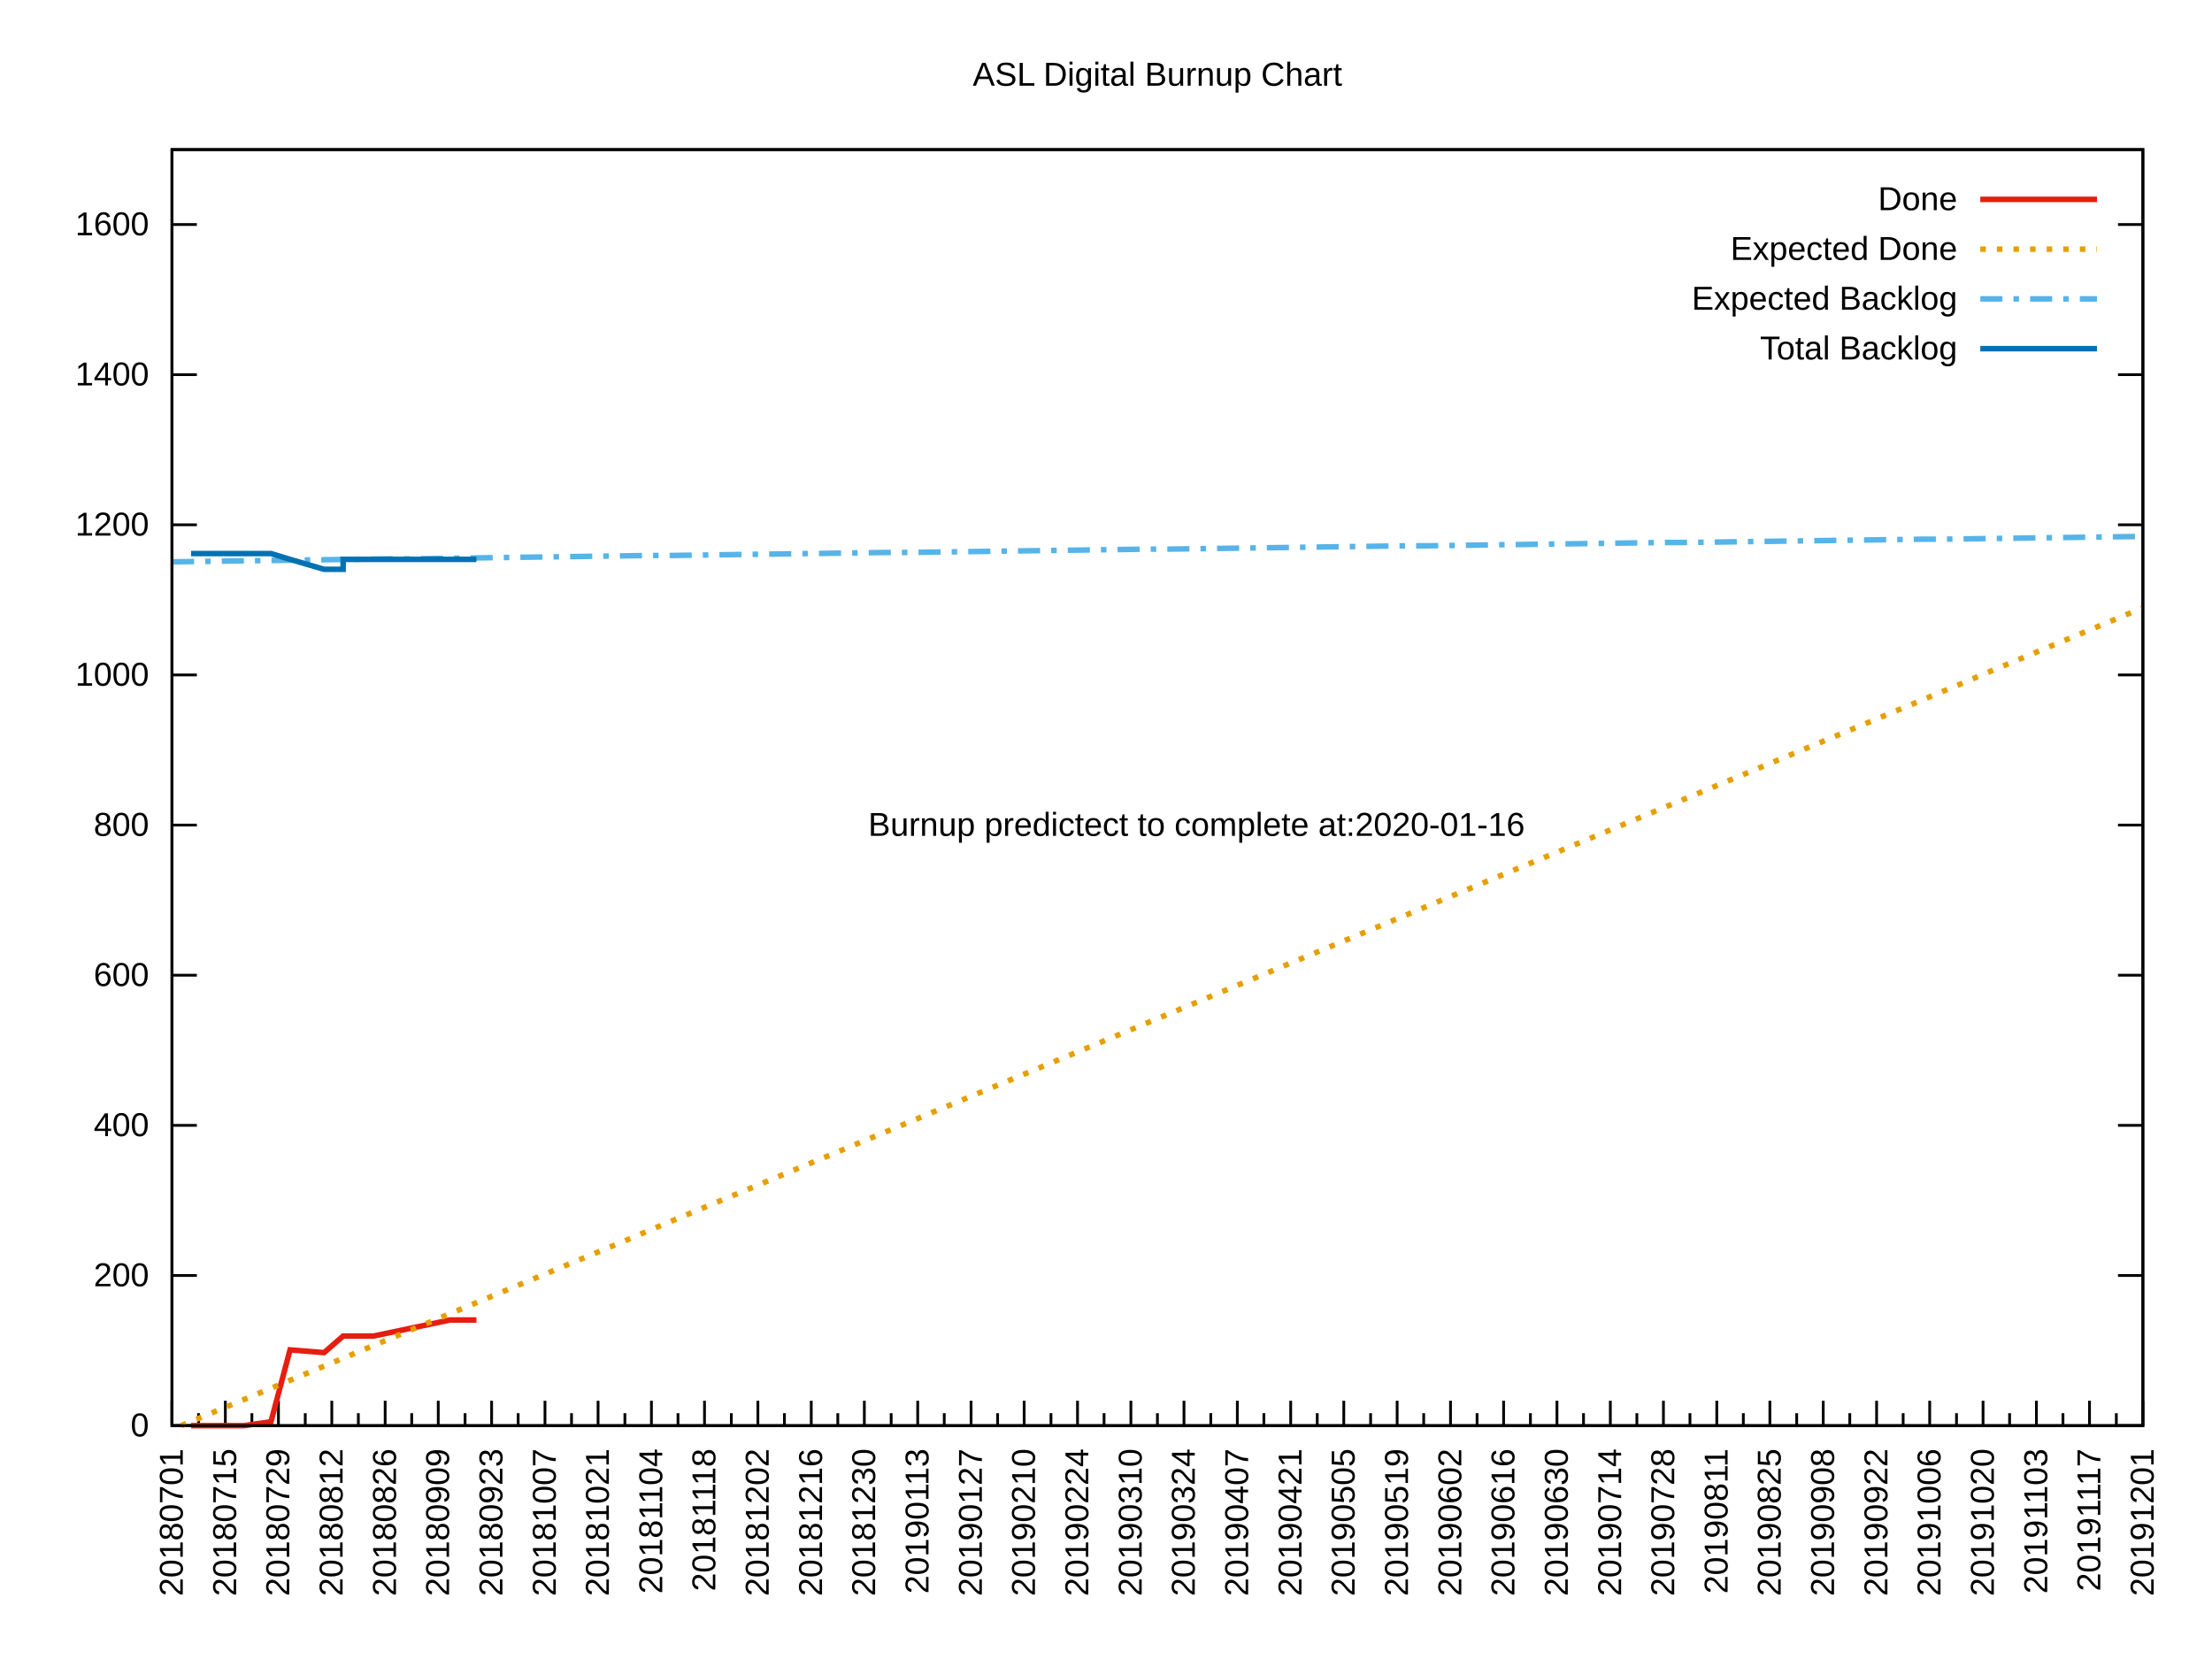
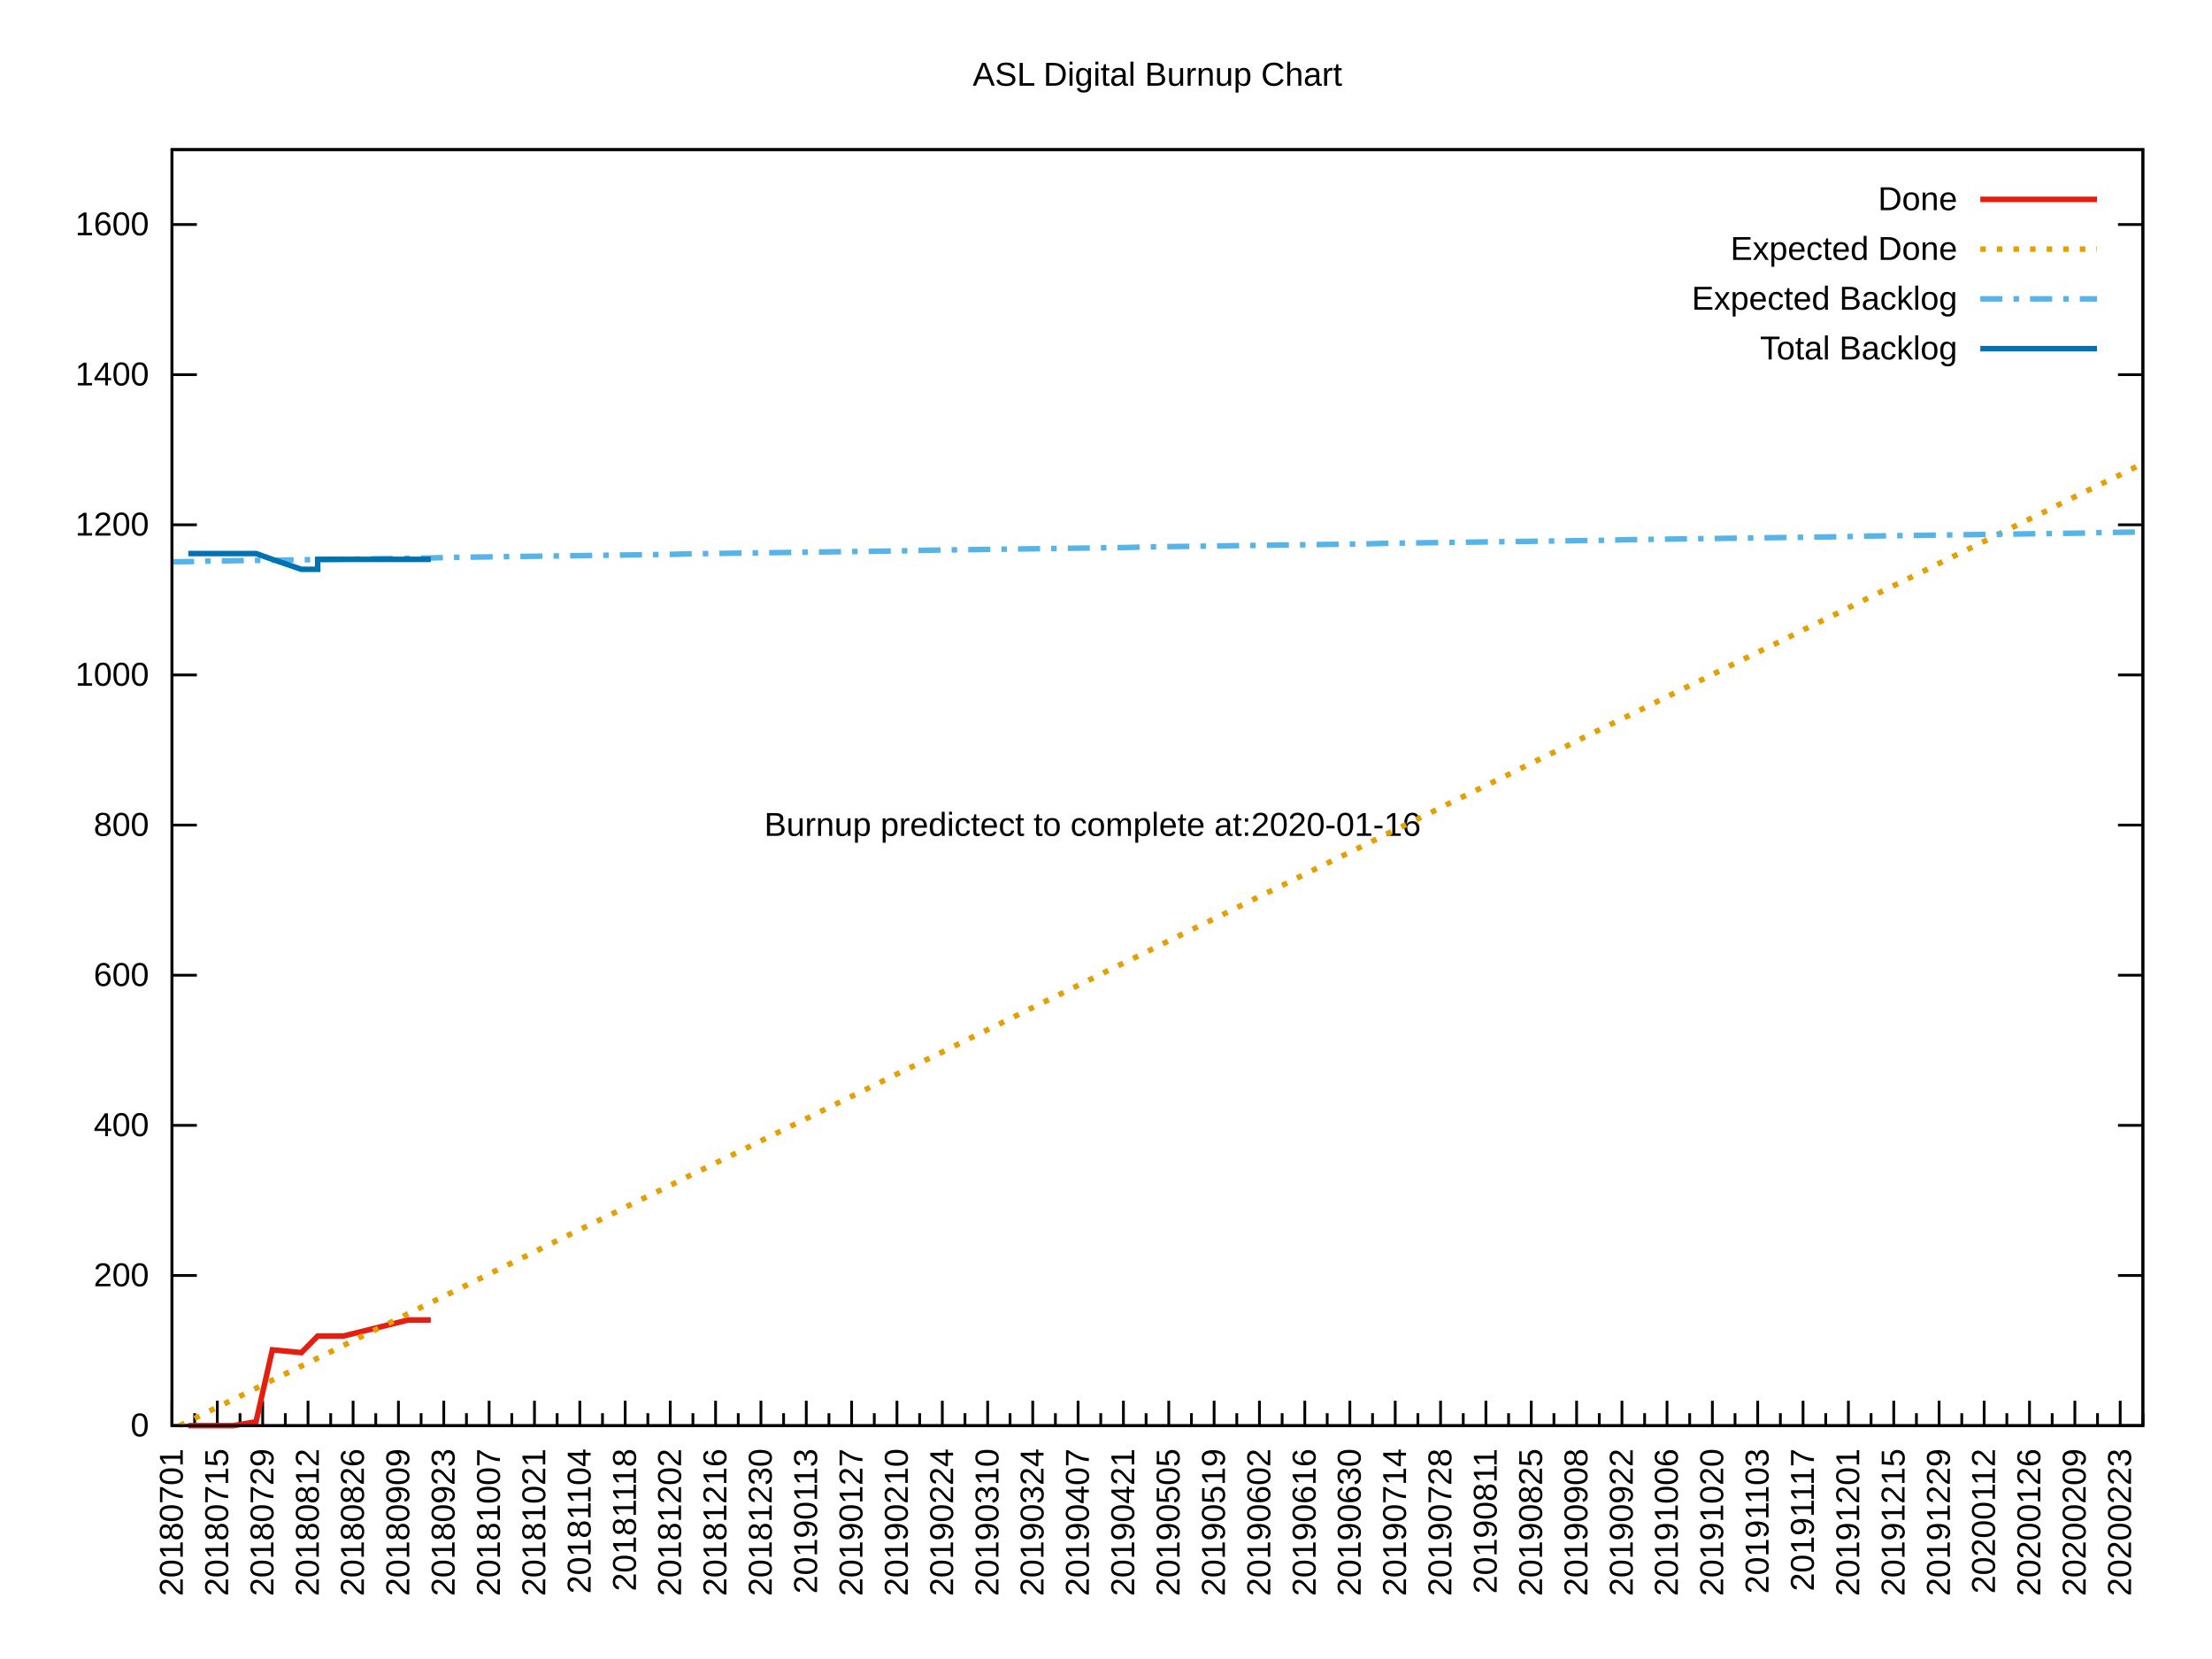
<svg xmlns="http://www.w3.org/2000/svg" xmlns:xlink="http://www.w3.org/1999/xlink" width="800" height="600" viewBox="0 0 800 600">
  <g id="gnuplot_canvas">
    <rect x="0" y="0" width="800" height="600" fill="none" />
    <defs>
      <circle id="gpDot" r="0.5" stroke-width="0.5" />
      <path id="gpPt0" stroke-width="0.222" stroke="currentColor" d="M-1,0 h2 M0,-1 v2" />
      <path id="gpPt1" stroke-width="0.222" stroke="currentColor" d="M-1,-1 L1,1 M1,-1 L-1,1" />
      <path id="gpPt2" stroke-width="0.222" stroke="currentColor" d="M-1,0 L1,0 M0,-1 L0,1 M-1,-1 L1,1 M-1,1 L1,-1" />
      <rect id="gpPt3" stroke-width="0.222" stroke="currentColor" x="-1" y="-1" width="2" height="2" />
      <rect id="gpPt4" stroke-width="0.222" stroke="currentColor" fill="currentColor" x="-1" y="-1" width="2" height="2" />
      <circle id="gpPt5" stroke-width="0.222" stroke="currentColor" cx="0" cy="0" r="1" />
      <use xlink:href="#gpPt5" id="gpPt6" fill="currentColor" stroke="none" />
      <path id="gpPt7" stroke-width="0.222" stroke="currentColor" d="M0,-1.33 L-1.33,0.67 L1.33,0.67 z" />
      <use xlink:href="#gpPt7" id="gpPt8" fill="currentColor" stroke="none" />
      <use xlink:href="#gpPt7" id="gpPt9" stroke="currentColor" transform="rotate(180)" />
      <use xlink:href="#gpPt9" id="gpPt10" fill="currentColor" stroke="none" />
      <use xlink:href="#gpPt3" id="gpPt11" stroke="currentColor" transform="rotate(45)" />
      <use xlink:href="#gpPt11" id="gpPt12" fill="currentColor" stroke="none" />
      <path id="gpPt13" stroke-width="0.222" stroke="currentColor" d="M0,1.330 L1.265,0.411 L0.782,-1.067 L-0.782,-1.076 L-1.265,0.411 z" />
      <use xlink:href="#gpPt13" id="gpPt14" fill="currentColor" stroke="none" />
      <filter id="textbox" filterUnits="objectBoundingBox" x="0" y="0" height="1" width="1">
        <feFlood flood-color="white" flood-opacity="1" result="bgnd" />
        <feComposite in="SourceGraphic" in2="bgnd" operator="atop" />
      </filter>
      <filter id="greybox" filterUnits="objectBoundingBox" x="0" y="0" height="1" width="1">
        <feFlood flood-color="lightgrey" flood-opacity="1" result="grey" />
        <feComposite in="SourceGraphic" in2="grey" operator="atop" />
      </filter>
    </defs>
    <g fill="none" color="white" stroke="currentColor" stroke-width="1.00" stroke-linecap="butt" stroke-linejoin="miter">
</g>
    <g fill="none" color="black" stroke="currentColor" stroke-width="1.00" stroke-linecap="butt" stroke-linejoin="miter">
      <path stroke="black" d="M62.2,515.6 L71.2,515.6 M775.0,515.6 L766.0,515.6  " />
      <g transform="translate(53.9,519.5)" stroke="none" fill="black" font-family="Arial" font-size="12.00" text-anchor="end">
        <text>
          <tspan font-family="Arial"> 0</tspan>
        </text>
      </g>
    </g>
    <g fill="none" color="black" stroke="currentColor" stroke-width="1.00" stroke-linecap="butt" stroke-linejoin="miter">
      <path stroke="black" d="M62.2,461.3 L71.2,461.3 M775.0,461.3 L766.0,461.3  " />
      <g transform="translate(53.9,465.2)" stroke="none" fill="black" font-family="Arial" font-size="12.00" text-anchor="end">
        <text>
          <tspan font-family="Arial"> 200</tspan>
        </text>
      </g>
    </g>
    <g fill="none" color="black" stroke="currentColor" stroke-width="1.00" stroke-linecap="butt" stroke-linejoin="miter">
      <path stroke="black" d="M62.2,407.0 L71.2,407.0 M775.0,407.0 L766.0,407.0  " />
      <g transform="translate(53.9,410.9)" stroke="none" fill="black" font-family="Arial" font-size="12.00" text-anchor="end">
        <text>
          <tspan font-family="Arial"> 400</tspan>
        </text>
      </g>
    </g>
    <g fill="none" color="black" stroke="currentColor" stroke-width="1.00" stroke-linecap="butt" stroke-linejoin="miter">
      <path stroke="black" d="M62.2,352.7 L71.2,352.7 M775.0,352.7 L766.0,352.7  " />
      <g transform="translate(53.9,356.6)" stroke="none" fill="black" font-family="Arial" font-size="12.00" text-anchor="end">
        <text>
          <tspan font-family="Arial"> 600</tspan>
        </text>
      </g>
    </g>
    <g fill="none" color="black" stroke="currentColor" stroke-width="1.00" stroke-linecap="butt" stroke-linejoin="miter">
      <path stroke="black" d="M62.2,298.4 L71.2,298.4 M775.0,298.4 L766.0,298.4  " />
      <g transform="translate(53.9,302.3)" stroke="none" fill="black" font-family="Arial" font-size="12.00" text-anchor="end">
        <text>
          <tspan font-family="Arial"> 800</tspan>
        </text>
      </g>
    </g>
    <g fill="none" color="black" stroke="currentColor" stroke-width="1.00" stroke-linecap="butt" stroke-linejoin="miter">
      <path stroke="black" d="M62.2,244.1 L71.2,244.1 M775.0,244.1 L766.0,244.1  " />
      <g transform="translate(53.9,248.0)" stroke="none" fill="black" font-family="Arial" font-size="12.00" text-anchor="end">
        <text>
          <tspan font-family="Arial"> 1000</tspan>
        </text>
      </g>
    </g>
    <g fill="none" color="black" stroke="currentColor" stroke-width="1.00" stroke-linecap="butt" stroke-linejoin="miter">
      <path stroke="black" d="M62.2,189.8 L71.2,189.8 M775.0,189.8 L766.0,189.8  " />
      <g transform="translate(53.9,193.7)" stroke="none" fill="black" font-family="Arial" font-size="12.00" text-anchor="end">
        <text>
          <tspan font-family="Arial"> 1200</tspan>
        </text>
      </g>
    </g>
    <g fill="none" color="black" stroke="currentColor" stroke-width="1.00" stroke-linecap="butt" stroke-linejoin="miter">
      <path stroke="black" d="M62.2,135.5 L71.2,135.5 M775.0,135.5 L766.0,135.5  " />
      <g transform="translate(53.9,139.4)" stroke="none" fill="black" font-family="Arial" font-size="12.00" text-anchor="end">
        <text>
          <tspan font-family="Arial"> 1400</tspan>
        </text>
      </g>
    </g>
    <g fill="none" color="black" stroke="currentColor" stroke-width="1.00" stroke-linecap="butt" stroke-linejoin="miter">
      <path stroke="black" d="M62.2,81.2 L71.2,81.2 M775.0,81.2 L766.0,81.2  " />
      <g transform="translate(53.9,85.1)" stroke="none" fill="black" font-family="Arial" font-size="12.00" text-anchor="end">
        <text>
          <tspan font-family="Arial"> 1600</tspan>
        </text>
      </g>
    </g>
    <g fill="none" color="black" stroke="currentColor" stroke-width="1.00" stroke-linecap="butt" stroke-linejoin="miter">
      <path stroke="black" d="M62.2,515.6 L62.2,506.6  " />
      <g transform="translate(66.1,523.9) rotate(270)" stroke="none" fill="black" font-family="Arial" font-size="12.00" text-anchor="end">
        <text>
          <tspan font-family="Arial">20180701</tspan>
        </text>
      </g>
    </g>
    <g fill="none" color="black" stroke="currentColor" stroke-width="1.00" stroke-linecap="butt" stroke-linejoin="miter">
-       <path stroke="black" d="M71.8,515.6 L71.8,511.1 M81.5,515.6 L81.5,506.6  " />
-       <g transform="translate(85.4,523.9) rotate(270)" stroke="none" fill="black" font-family="Arial" font-size="12.00" text-anchor="end">
+       <path stroke="black" d="M70.4,515.6 L70.4,511.1 M78.6,515.6 L78.6,506.6  " />
+       <g transform="translate(82.5,523.9) rotate(270)" stroke="none" fill="black" font-family="Arial" font-size="12.00" text-anchor="end">
        <text>
          <tspan font-family="Arial">20180715</tspan>
        </text>
      </g>
    </g>
    <g fill="none" color="black" stroke="currentColor" stroke-width="1.00" stroke-linecap="butt" stroke-linejoin="miter">
-       <path stroke="black" d="M91.1,515.6 L91.1,511.1 M100.7,515.6 L100.7,506.6  " />
-       <g transform="translate(104.6,523.9) rotate(270)" stroke="none" fill="black" font-family="Arial" font-size="12.00" text-anchor="end">
+       <path stroke="black" d="M86.8,515.6 L86.8,511.1 M95.0,515.6 L95.0,506.6  " />
+       <g transform="translate(98.9,523.9) rotate(270)" stroke="none" fill="black" font-family="Arial" font-size="12.00" text-anchor="end">
        <text>
          <tspan font-family="Arial">20180729</tspan>
        </text>
      </g>
    </g>
    <g fill="none" color="black" stroke="currentColor" stroke-width="1.00" stroke-linecap="butt" stroke-linejoin="miter">
-       <path stroke="black" d="M110.4,515.6 L110.4,511.1 M120.0,515.6 L120.0,506.6  " />
-       <g transform="translate(123.9,523.9) rotate(270)" stroke="none" fill="black" font-family="Arial" font-size="12.00" text-anchor="end">
+       <path stroke="black" d="M103.2,515.6 L103.2,511.1 M111.4,515.6 L111.4,506.6  " />
+       <g transform="translate(115.3,523.9) rotate(270)" stroke="none" fill="black" font-family="Arial" font-size="12.00" text-anchor="end">
        <text>
          <tspan font-family="Arial">20180812</tspan>
        </text>
      </g>
    </g>
    <g fill="none" color="black" stroke="currentColor" stroke-width="1.00" stroke-linecap="butt" stroke-linejoin="miter">
-       <path stroke="black" d="M129.6,515.6 L129.6,511.1 M139.3,515.6 L139.3,506.6  " />
-       <g transform="translate(143.2,523.9) rotate(270)" stroke="none" fill="black" font-family="Arial" font-size="12.00" text-anchor="end">
+       <path stroke="black" d="M119.6,515.6 L119.6,511.1 M127.7,515.6 L127.7,506.6  " />
+       <g transform="translate(131.6,523.9) rotate(270)" stroke="none" fill="black" font-family="Arial" font-size="12.00" text-anchor="end">
        <text>
          <tspan font-family="Arial">20180826</tspan>
        </text>
      </g>
    </g>
    <g fill="none" color="black" stroke="currentColor" stroke-width="1.00" stroke-linecap="butt" stroke-linejoin="miter">
-       <path stroke="black" d="M148.9,515.6 L148.9,511.1 M158.5,515.6 L158.5,506.6  " />
-       <g transform="translate(162.4,523.9) rotate(270)" stroke="none" fill="black" font-family="Arial" font-size="12.00" text-anchor="end">
+       <path stroke="black" d="M135.9,515.6 L135.9,511.1 M144.1,515.6 L144.1,506.6  " />
+       <g transform="translate(148.0,523.9) rotate(270)" stroke="none" fill="black" font-family="Arial" font-size="12.00" text-anchor="end">
        <text>
          <tspan font-family="Arial">20180909</tspan>
        </text>
      </g>
    </g>
    <g fill="none" color="black" stroke="currentColor" stroke-width="1.00" stroke-linecap="butt" stroke-linejoin="miter">
-       <path stroke="black" d="M168.2,515.6 L168.2,511.1 M177.8,515.6 L177.8,506.6  " />
-       <g transform="translate(181.7,523.9) rotate(270)" stroke="none" fill="black" font-family="Arial" font-size="12.00" text-anchor="end">
+       <path stroke="black" d="M152.3,515.6 L152.3,511.1 M160.5,515.6 L160.5,506.6  " />
+       <g transform="translate(164.4,523.9) rotate(270)" stroke="none" fill="black" font-family="Arial" font-size="12.00" text-anchor="end">
        <text>
          <tspan font-family="Arial">20180923</tspan>
        </text>
      </g>
    </g>
    <g fill="none" color="black" stroke="currentColor" stroke-width="1.00" stroke-linecap="butt" stroke-linejoin="miter">
-       <path stroke="black" d="M187.4,515.6 L187.4,511.1 M197.1,515.6 L197.1,506.6  " />
-       <g transform="translate(201.0,523.9) rotate(270)" stroke="none" fill="black" font-family="Arial" font-size="12.00" text-anchor="end">
+       <path stroke="black" d="M168.7,515.6 L168.7,511.1 M176.9,515.6 L176.9,506.6  " />
+       <g transform="translate(180.8,523.9) rotate(270)" stroke="none" fill="black" font-family="Arial" font-size="12.00" text-anchor="end">
        <text>
          <tspan font-family="Arial">20181007</tspan>
        </text>
      </g>
    </g>
    <g fill="none" color="black" stroke="currentColor" stroke-width="1.00" stroke-linecap="butt" stroke-linejoin="miter">
-       <path stroke="black" d="M206.7,515.6 L206.7,511.1 M216.3,515.6 L216.3,506.6  " />
-       <g transform="translate(220.2,523.9) rotate(270)" stroke="none" fill="black" font-family="Arial" font-size="12.00" text-anchor="end">
+       <path stroke="black" d="M185.1,515.6 L185.1,511.1 M193.3,515.6 L193.3,506.6  " />
+       <g transform="translate(197.2,523.9) rotate(270)" stroke="none" fill="black" font-family="Arial" font-size="12.00" text-anchor="end">
        <text>
          <tspan font-family="Arial">20181021</tspan>
        </text>
      </g>
    </g>
    <g fill="none" color="black" stroke="currentColor" stroke-width="1.00" stroke-linecap="butt" stroke-linejoin="miter">
-       <path stroke="black" d="M226.0,515.6 L226.0,511.1 M235.6,515.6 L235.6,506.6  " />
-       <g transform="translate(239.5,523.9) rotate(270)" stroke="none" fill="black" font-family="Arial" font-size="12.00" text-anchor="end">
+       <path stroke="black" d="M201.5,515.6 L201.5,511.1 M209.7,515.6 L209.7,506.6  " />
+       <g transform="translate(213.6,523.9) rotate(270)" stroke="none" fill="black" font-family="Arial" font-size="12.00" text-anchor="end">
        <text>
          <tspan font-family="Arial">20181104</tspan>
        </text>
      </g>
    </g>
    <g fill="none" color="black" stroke="currentColor" stroke-width="1.00" stroke-linecap="butt" stroke-linejoin="miter">
-       <path stroke="black" d="M245.2,515.6 L245.2,511.1 M254.8,515.6 L254.8,506.6  " />
-       <g transform="translate(258.7,523.9) rotate(270)" stroke="none" fill="black" font-family="Arial" font-size="12.00" text-anchor="end">
+       <path stroke="black" d="M217.9,515.6 L217.9,511.1 M226.1,515.6 L226.1,506.6  " />
+       <g transform="translate(230.0,523.9) rotate(270)" stroke="none" fill="black" font-family="Arial" font-size="12.00" text-anchor="end">
        <text>
          <tspan font-family="Arial">20181118</tspan>
        </text>
      </g>
    </g>
    <g fill="none" color="black" stroke="currentColor" stroke-width="1.00" stroke-linecap="butt" stroke-linejoin="miter">
-       <path stroke="black" d="M264.5,515.6 L264.5,511.1 M274.1,515.6 L274.1,506.6  " />
-       <g transform="translate(278.0,523.9) rotate(270)" stroke="none" fill="black" font-family="Arial" font-size="12.00" text-anchor="end">
+       <path stroke="black" d="M234.3,515.6 L234.3,511.1 M242.4,515.6 L242.4,506.6  " />
+       <g transform="translate(246.3,523.9) rotate(270)" stroke="none" fill="black" font-family="Arial" font-size="12.00" text-anchor="end">
        <text>
          <tspan font-family="Arial">20181202</tspan>
        </text>
      </g>
    </g>
    <g fill="none" color="black" stroke="currentColor" stroke-width="1.00" stroke-linecap="butt" stroke-linejoin="miter">
-       <path stroke="black" d="M283.7,515.6 L283.7,511.1 M293.4,515.6 L293.4,506.6  " />
-       <g transform="translate(297.3,523.9) rotate(270)" stroke="none" fill="black" font-family="Arial" font-size="12.00" text-anchor="end">
+       <path stroke="black" d="M250.6,515.6 L250.6,511.1 M258.8,515.6 L258.8,506.6  " />
+       <g transform="translate(262.7,523.9) rotate(270)" stroke="none" fill="black" font-family="Arial" font-size="12.00" text-anchor="end">
        <text>
          <tspan font-family="Arial">20181216</tspan>
        </text>
      </g>
    </g>
    <g fill="none" color="black" stroke="currentColor" stroke-width="1.00" stroke-linecap="butt" stroke-linejoin="miter">
-       <path stroke="black" d="M303.0,515.6 L303.0,511.1 M312.6,515.6 L312.6,506.6  " />
-       <g transform="translate(316.5,523.9) rotate(270)" stroke="none" fill="black" font-family="Arial" font-size="12.00" text-anchor="end">
+       <path stroke="black" d="M267.0,515.6 L267.0,511.1 M275.2,515.6 L275.2,506.6  " />
+       <g transform="translate(279.1,523.9) rotate(270)" stroke="none" fill="black" font-family="Arial" font-size="12.00" text-anchor="end">
        <text>
          <tspan font-family="Arial">20181230</tspan>
        </text>
      </g>
    </g>
    <g fill="none" color="black" stroke="currentColor" stroke-width="1.00" stroke-linecap="butt" stroke-linejoin="miter">
-       <path stroke="black" d="M322.3,515.6 L322.3,511.1 M331.9,515.6 L331.9,506.6  " />
-       <g transform="translate(335.8,523.9) rotate(270)" stroke="none" fill="black" font-family="Arial" font-size="12.00" text-anchor="end">
+       <path stroke="black" d="M283.4,515.6 L283.4,511.1 M291.6,515.6 L291.6,506.6  " />
+       <g transform="translate(295.5,523.9) rotate(270)" stroke="none" fill="black" font-family="Arial" font-size="12.00" text-anchor="end">
        <text>
          <tspan font-family="Arial">20190113</tspan>
        </text>
      </g>
    </g>
    <g fill="none" color="black" stroke="currentColor" stroke-width="1.00" stroke-linecap="butt" stroke-linejoin="miter">
-       <path stroke="black" d="M341.5,515.6 L341.5,511.1 M351.2,515.6 L351.2,506.6  " />
-       <g transform="translate(355.1,523.9) rotate(270)" stroke="none" fill="black" font-family="Arial" font-size="12.00" text-anchor="end">
+       <path stroke="black" d="M299.8,515.6 L299.8,511.1 M308.0,515.6 L308.0,506.6  " />
+       <g transform="translate(311.9,523.9) rotate(270)" stroke="none" fill="black" font-family="Arial" font-size="12.00" text-anchor="end">
        <text>
          <tspan font-family="Arial">20190127</tspan>
        </text>
      </g>
    </g>
    <g fill="none" color="black" stroke="currentColor" stroke-width="1.00" stroke-linecap="butt" stroke-linejoin="miter">
-       <path stroke="black" d="M360.8,515.6 L360.8,511.1 M370.4,515.6 L370.4,506.6  " />
-       <g transform="translate(374.3,523.9) rotate(270)" stroke="none" fill="black" font-family="Arial" font-size="12.00" text-anchor="end">
+       <path stroke="black" d="M316.2,515.6 L316.2,511.1 M324.4,515.6 L324.4,506.6  " />
+       <g transform="translate(328.3,523.9) rotate(270)" stroke="none" fill="black" font-family="Arial" font-size="12.00" text-anchor="end">
        <text>
          <tspan font-family="Arial">20190210</tspan>
        </text>
      </g>
    </g>
    <g fill="none" color="black" stroke="currentColor" stroke-width="1.00" stroke-linecap="butt" stroke-linejoin="miter">
-       <path stroke="black" d="M380.1,515.6 L380.1,511.1 M389.7,515.6 L389.7,506.6  " />
-       <g transform="translate(393.6,523.9) rotate(270)" stroke="none" fill="black" font-family="Arial" font-size="12.00" text-anchor="end">
+       <path stroke="black" d="M332.6,515.6 L332.6,511.1 M340.8,515.6 L340.8,506.6  " />
+       <g transform="translate(344.7,523.9) rotate(270)" stroke="none" fill="black" font-family="Arial" font-size="12.00" text-anchor="end">
        <text>
          <tspan font-family="Arial">20190224</tspan>
        </text>
      </g>
    </g>
    <g fill="none" color="black" stroke="currentColor" stroke-width="1.00" stroke-linecap="butt" stroke-linejoin="miter">
-       <path stroke="black" d="M399.3,515.6 L399.3,511.1 M409.0,515.6 L409.0,506.6  " />
-       <g transform="translate(412.9,523.9) rotate(270)" stroke="none" fill="black" font-family="Arial" font-size="12.00" text-anchor="end">
+       <path stroke="black" d="M349.0,515.6 L349.0,511.1 M357.2,515.6 L357.2,506.6  " />
+       <g transform="translate(361.1,523.9) rotate(270)" stroke="none" fill="black" font-family="Arial" font-size="12.00" text-anchor="end">
        <text>
          <tspan font-family="Arial">20190310</tspan>
        </text>
      </g>
    </g>
    <g fill="none" color="black" stroke="currentColor" stroke-width="1.00" stroke-linecap="butt" stroke-linejoin="miter">
-       <path stroke="black" d="M418.6,515.6 L418.6,511.1 M428.2,515.6 L428.2,506.6  " />
-       <g transform="translate(432.1,523.9) rotate(270)" stroke="none" fill="black" font-family="Arial" font-size="12.00" text-anchor="end">
+       <path stroke="black" d="M365.3,515.6 L365.3,511.1 M373.5,515.6 L373.5,506.6  " />
+       <g transform="translate(377.4,523.9) rotate(270)" stroke="none" fill="black" font-family="Arial" font-size="12.00" text-anchor="end">
        <text>
          <tspan font-family="Arial">20190324</tspan>
        </text>
      </g>
    </g>
    <g fill="none" color="black" stroke="currentColor" stroke-width="1.00" stroke-linecap="butt" stroke-linejoin="miter">
-       <path stroke="black" d="M437.9,515.6 L437.9,511.1 M447.5,515.6 L447.5,506.6  " />
-       <g transform="translate(451.4,523.9) rotate(270)" stroke="none" fill="black" font-family="Arial" font-size="12.00" text-anchor="end">
+       <path stroke="black" d="M381.7,515.6 L381.7,511.1 M389.9,515.6 L389.9,506.6  " />
+       <g transform="translate(393.8,523.9) rotate(270)" stroke="none" fill="black" font-family="Arial" font-size="12.00" text-anchor="end">
        <text>
          <tspan font-family="Arial">20190407</tspan>
        </text>
      </g>
    </g>
    <g fill="none" color="black" stroke="currentColor" stroke-width="1.00" stroke-linecap="butt" stroke-linejoin="miter">
-       <path stroke="black" d="M457.1,515.6 L457.1,511.1 M466.8,515.6 L466.8,506.6  " />
-       <g transform="translate(470.7,523.9) rotate(270)" stroke="none" fill="black" font-family="Arial" font-size="12.00" text-anchor="end">
+       <path stroke="black" d="M398.1,515.6 L398.1,511.1 M406.3,515.6 L406.3,506.6  " />
+       <g transform="translate(410.2,523.9) rotate(270)" stroke="none" fill="black" font-family="Arial" font-size="12.00" text-anchor="end">
        <text>
          <tspan font-family="Arial">20190421</tspan>
        </text>
      </g>
    </g>
    <g fill="none" color="black" stroke="currentColor" stroke-width="1.00" stroke-linecap="butt" stroke-linejoin="miter">
-       <path stroke="black" d="M476.4,515.6 L476.4,511.1 M486.0,515.6 L486.0,506.6  " />
-       <g transform="translate(489.9,523.9) rotate(270)" stroke="none" fill="black" font-family="Arial" font-size="12.00" text-anchor="end">
+       <path stroke="black" d="M414.5,515.6 L414.5,511.1 M422.7,515.6 L422.7,506.6  " />
+       <g transform="translate(426.6,523.9) rotate(270)" stroke="none" fill="black" font-family="Arial" font-size="12.00" text-anchor="end">
        <text>
          <tspan font-family="Arial">20190505</tspan>
        </text>
      </g>
    </g>
    <g fill="none" color="black" stroke="currentColor" stroke-width="1.00" stroke-linecap="butt" stroke-linejoin="miter">
-       <path stroke="black" d="M495.7,515.6 L495.7,511.1 M505.3,515.6 L505.3,506.6  " />
-       <g transform="translate(509.2,523.9) rotate(270)" stroke="none" fill="black" font-family="Arial" font-size="12.00" text-anchor="end">
+       <path stroke="black" d="M430.9,515.6 L430.9,511.1 M439.1,515.6 L439.1,506.6  " />
+       <g transform="translate(443.0,523.9) rotate(270)" stroke="none" fill="black" font-family="Arial" font-size="12.00" text-anchor="end">
        <text>
          <tspan font-family="Arial">20190519</tspan>
        </text>
      </g>
    </g>
    <g fill="none" color="black" stroke="currentColor" stroke-width="1.00" stroke-linecap="butt" stroke-linejoin="miter">
-       <path stroke="black" d="M514.9,515.6 L514.9,511.1 M524.6,515.6 L524.6,506.6  " />
-       <g transform="translate(528.5,523.9) rotate(270)" stroke="none" fill="black" font-family="Arial" font-size="12.00" text-anchor="end">
+       <path stroke="black" d="M447.3,515.6 L447.3,511.1 M455.5,515.6 L455.5,506.6  " />
+       <g transform="translate(459.4,523.9) rotate(270)" stroke="none" fill="black" font-family="Arial" font-size="12.00" text-anchor="end">
        <text>
          <tspan font-family="Arial">20190602</tspan>
        </text>
      </g>
    </g>
    <g fill="none" color="black" stroke="currentColor" stroke-width="1.00" stroke-linecap="butt" stroke-linejoin="miter">
-       <path stroke="black" d="M534.2,515.6 L534.2,511.1 M543.8,515.6 L543.8,506.6  " />
-       <g transform="translate(547.7,523.9) rotate(270)" stroke="none" fill="black" font-family="Arial" font-size="12.00" text-anchor="end">
+       <path stroke="black" d="M463.7,515.6 L463.7,511.1 M471.9,515.6 L471.9,506.6  " />
+       <g transform="translate(475.8,523.9) rotate(270)" stroke="none" fill="black" font-family="Arial" font-size="12.00" text-anchor="end">
        <text>
          <tspan font-family="Arial">20190616</tspan>
        </text>
      </g>
    </g>
    <g fill="none" color="black" stroke="currentColor" stroke-width="1.00" stroke-linecap="butt" stroke-linejoin="miter">
-       <path stroke="black" d="M553.5,515.6 L553.5,511.1 M563.1,515.6 L563.1,506.6  " />
-       <g transform="translate(567.0,523.9) rotate(270)" stroke="none" fill="black" font-family="Arial" font-size="12.00" text-anchor="end">
+       <path stroke="black" d="M480.0,515.6 L480.0,511.1 M488.2,515.6 L488.2,506.6  " />
+       <g transform="translate(492.1,523.9) rotate(270)" stroke="none" fill="black" font-family="Arial" font-size="12.00" text-anchor="end">
        <text>
          <tspan font-family="Arial">20190630</tspan>
        </text>
      </g>
    </g>
    <g fill="none" color="black" stroke="currentColor" stroke-width="1.00" stroke-linecap="butt" stroke-linejoin="miter">
-       <path stroke="black" d="M572.7,515.6 L572.7,511.1 M582.4,515.6 L582.4,506.6  " />
-       <g transform="translate(586.3,523.9) rotate(270)" stroke="none" fill="black" font-family="Arial" font-size="12.00" text-anchor="end">
+       <path stroke="black" d="M496.4,515.6 L496.4,511.1 M504.6,515.6 L504.6,506.6  " />
+       <g transform="translate(508.5,523.9) rotate(270)" stroke="none" fill="black" font-family="Arial" font-size="12.00" text-anchor="end">
        <text>
          <tspan font-family="Arial">20190714</tspan>
        </text>
      </g>
    </g>
    <g fill="none" color="black" stroke="currentColor" stroke-width="1.00" stroke-linecap="butt" stroke-linejoin="miter">
-       <path stroke="black" d="M592.0,515.6 L592.0,511.1 M601.6,515.6 L601.6,506.6  " />
-       <g transform="translate(605.5,523.9) rotate(270)" stroke="none" fill="black" font-family="Arial" font-size="12.00" text-anchor="end">
+       <path stroke="black" d="M512.8,515.6 L512.8,511.1 M521.0,515.6 L521.0,506.6  " />
+       <g transform="translate(524.9,523.9) rotate(270)" stroke="none" fill="black" font-family="Arial" font-size="12.00" text-anchor="end">
        <text>
          <tspan font-family="Arial">20190728</tspan>
        </text>
      </g>
    </g>
    <g fill="none" color="black" stroke="currentColor" stroke-width="1.00" stroke-linecap="butt" stroke-linejoin="miter">
-       <path stroke="black" d="M611.2,515.6 L611.2,511.1 M620.9,515.6 L620.9,506.6  " />
-       <g transform="translate(624.8,523.9) rotate(270)" stroke="none" fill="black" font-family="Arial" font-size="12.00" text-anchor="end">
+       <path stroke="black" d="M529.2,515.6 L529.2,511.1 M537.4,515.6 L537.4,506.6  " />
+       <g transform="translate(541.3,523.9) rotate(270)" stroke="none" fill="black" font-family="Arial" font-size="12.00" text-anchor="end">
        <text>
          <tspan font-family="Arial">20190811</tspan>
        </text>
      </g>
    </g>
    <g fill="none" color="black" stroke="currentColor" stroke-width="1.00" stroke-linecap="butt" stroke-linejoin="miter">
-       <path stroke="black" d="M630.5,515.6 L630.5,511.1 M640.1,515.6 L640.1,506.6  " />
-       <g transform="translate(644.0,523.9) rotate(270)" stroke="none" fill="black" font-family="Arial" font-size="12.00" text-anchor="end">
+       <path stroke="black" d="M545.6,515.6 L545.6,511.1 M553.8,515.6 L553.8,506.6  " />
+       <g transform="translate(557.7,523.9) rotate(270)" stroke="none" fill="black" font-family="Arial" font-size="12.00" text-anchor="end">
        <text>
          <tspan font-family="Arial">20190825</tspan>
        </text>
      </g>
    </g>
    <g fill="none" color="black" stroke="currentColor" stroke-width="1.00" stroke-linecap="butt" stroke-linejoin="miter">
-       <path stroke="black" d="M649.8,515.6 L649.8,511.1 M659.4,515.6 L659.4,506.6  " />
-       <g transform="translate(663.3,523.9) rotate(270)" stroke="none" fill="black" font-family="Arial" font-size="12.00" text-anchor="end">
+       <path stroke="black" d="M562.0,515.6 L562.0,511.1 M570.2,515.6 L570.2,506.6  " />
+       <g transform="translate(574.1,523.9) rotate(270)" stroke="none" fill="black" font-family="Arial" font-size="12.00" text-anchor="end">
        <text>
          <tspan font-family="Arial">20190908</tspan>
        </text>
      </g>
    </g>
    <g fill="none" color="black" stroke="currentColor" stroke-width="1.00" stroke-linecap="butt" stroke-linejoin="miter">
-       <path stroke="black" d="M669.0,515.6 L669.0,511.1 M678.7,515.6 L678.7,506.6  " />
-       <g transform="translate(682.6,523.9) rotate(270)" stroke="none" fill="black" font-family="Arial" font-size="12.00" text-anchor="end">
+       <path stroke="black" d="M578.4,515.6 L578.4,511.1 M586.6,515.6 L586.6,506.6  " />
+       <g transform="translate(590.5,523.9) rotate(270)" stroke="none" fill="black" font-family="Arial" font-size="12.00" text-anchor="end">
        <text>
          <tspan font-family="Arial">20190922</tspan>
        </text>
      </g>
    </g>
    <g fill="none" color="black" stroke="currentColor" stroke-width="1.00" stroke-linecap="butt" stroke-linejoin="miter">
-       <path stroke="black" d="M688.3,515.6 L688.3,511.1 M697.9,515.6 L697.9,506.6  " />
-       <g transform="translate(701.8,523.9) rotate(270)" stroke="none" fill="black" font-family="Arial" font-size="12.00" text-anchor="end">
+       <path stroke="black" d="M594.8,515.6 L594.8,511.1 M602.9,515.6 L602.9,506.6  " />
+       <g transform="translate(606.8,523.9) rotate(270)" stroke="none" fill="black" font-family="Arial" font-size="12.00" text-anchor="end">
        <text>
          <tspan font-family="Arial">20191006</tspan>
        </text>
      </g>
    </g>
    <g fill="none" color="black" stroke="currentColor" stroke-width="1.00" stroke-linecap="butt" stroke-linejoin="miter">
-       <path stroke="black" d="M707.6,515.6 L707.6,511.1 M717.2,515.6 L717.2,506.6  " />
-       <g transform="translate(721.1,523.9) rotate(270)" stroke="none" fill="black" font-family="Arial" font-size="12.00" text-anchor="end">
+       <path stroke="black" d="M611.1,515.6 L611.1,511.1 M619.3,515.6 L619.3,506.6  " />
+       <g transform="translate(623.2,523.9) rotate(270)" stroke="none" fill="black" font-family="Arial" font-size="12.00" text-anchor="end">
        <text>
          <tspan font-family="Arial">20191020</tspan>
        </text>
      </g>
    </g>
    <g fill="none" color="black" stroke="currentColor" stroke-width="1.00" stroke-linecap="butt" stroke-linejoin="miter">
-       <path stroke="black" d="M726.8,515.6 L726.8,511.1 M736.5,515.6 L736.5,506.6  " />
-       <g transform="translate(740.4,523.9) rotate(270)" stroke="none" fill="black" font-family="Arial" font-size="12.00" text-anchor="end">
+       <path stroke="black" d="M627.5,515.6 L627.5,511.1 M635.7,515.6 L635.7,506.6  " />
+       <g transform="translate(639.6,523.9) rotate(270)" stroke="none" fill="black" font-family="Arial" font-size="12.00" text-anchor="end">
        <text>
          <tspan font-family="Arial">20191103</tspan>
        </text>
      </g>
    </g>
    <g fill="none" color="black" stroke="currentColor" stroke-width="1.00" stroke-linecap="butt" stroke-linejoin="miter">
-       <path stroke="black" d="M746.1,515.6 L746.1,511.1 M755.7,515.6 L755.7,506.6  " />
-       <g transform="translate(759.6,523.9) rotate(270)" stroke="none" fill="black" font-family="Arial" font-size="12.00" text-anchor="end">
+       <path stroke="black" d="M643.9,515.6 L643.9,511.1 M652.1,515.6 L652.1,506.6  " />
+       <g transform="translate(656.0,523.9) rotate(270)" stroke="none" fill="black" font-family="Arial" font-size="12.00" text-anchor="end">
        <text>
          <tspan font-family="Arial">20191117</tspan>
        </text>
      </g>
    </g>
    <g fill="none" color="black" stroke="currentColor" stroke-width="1.00" stroke-linecap="butt" stroke-linejoin="miter">
-       <path stroke="black" d="M765.4,515.6 L765.4,511.1 M775.0,515.6 L775.0,506.6  " />
-       <g transform="translate(778.9,523.9) rotate(270)" stroke="none" fill="black" font-family="Arial" font-size="12.00" text-anchor="end">
+       <path stroke="black" d="M660.3,515.6 L660.3,511.1 M668.5,515.6 L668.5,506.6  " />
+       <g transform="translate(672.4,523.9) rotate(270)" stroke="none" fill="black" font-family="Arial" font-size="12.00" text-anchor="end">
        <text>
          <tspan font-family="Arial">20191201</tspan>
        </text>
      </g>
    </g>
    <g fill="none" color="black" stroke="currentColor" stroke-width="1.00" stroke-linecap="butt" stroke-linejoin="miter">
- </g>
+       <path stroke="black" d="M676.7,515.6 L676.7,511.1 M684.9,515.6 L684.9,506.6  " />
+       <g transform="translate(688.8,523.9) rotate(270)" stroke="none" fill="black" font-family="Arial" font-size="12.00" text-anchor="end">
+         <text>
+           <tspan font-family="Arial">20191215</tspan>
+         </text>
+       </g>
+     </g>
+     <g fill="none" color="black" stroke="currentColor" stroke-width="1.00" stroke-linecap="butt" stroke-linejoin="miter">
+       <path stroke="black" d="M693.1,515.6 L693.1,511.1 M701.3,515.6 L701.3,506.6  " />
+       <g transform="translate(705.2,523.9) rotate(270)" stroke="none" fill="black" font-family="Arial" font-size="12.00" text-anchor="end">
+         <text>
+           <tspan font-family="Arial">20191229</tspan>
+         </text>
+       </g>
+     </g>
+     <g fill="none" color="black" stroke="currentColor" stroke-width="1.00" stroke-linecap="butt" stroke-linejoin="miter">
+       <path stroke="black" d="M709.5,515.6 L709.5,511.1 M717.6,515.6 L717.6,506.6  " />
+       <g transform="translate(721.5,523.9) rotate(270)" stroke="none" fill="black" font-family="Arial" font-size="12.00" text-anchor="end">
+         <text>
+           <tspan font-family="Arial">20200112</tspan>
+         </text>
+       </g>
+     </g>
+     <g fill="none" color="black" stroke="currentColor" stroke-width="1.00" stroke-linecap="butt" stroke-linejoin="miter">
+       <path stroke="black" d="M725.8,515.6 L725.8,511.1 M734.0,515.6 L734.0,506.6  " />
+       <g transform="translate(737.9,523.9) rotate(270)" stroke="none" fill="black" font-family="Arial" font-size="12.00" text-anchor="end">
+         <text>
+           <tspan font-family="Arial">20200126</tspan>
+         </text>
+       </g>
+     </g>
+     <g fill="none" color="black" stroke="currentColor" stroke-width="1.00" stroke-linecap="butt" stroke-linejoin="miter">
+       <path stroke="black" d="M742.2,515.6 L742.2,511.1 M750.4,515.6 L750.4,506.6  " />
+       <g transform="translate(754.3,523.9) rotate(270)" stroke="none" fill="black" font-family="Arial" font-size="12.00" text-anchor="end">
+         <text>
+           <tspan font-family="Arial">20200209</tspan>
+         </text>
+       </g>
+     </g>
+     <g fill="none" color="black" stroke="currentColor" stroke-width="1.00" stroke-linecap="butt" stroke-linejoin="miter">
+       <path stroke="black" d="M758.6,515.6 L758.6,511.1 M766.8,515.6 L766.8,506.6  " />
+       <g transform="translate(770.7,523.9) rotate(270)" stroke="none" fill="black" font-family="Arial" font-size="12.00" text-anchor="end">
+         <text>
+           <tspan font-family="Arial">20200223</tspan>
+         </text>
+       </g>
+     </g>
+     <g fill="none" color="black" stroke="currentColor" stroke-width="1.00" stroke-linecap="butt" stroke-linejoin="miter">
+       <path stroke="black" d="M775.0,515.6 L775.0,511.1  " />
+     </g>
    <g fill="none" color="black" stroke="currentColor" stroke-width="1.00" stroke-linecap="butt" stroke-linejoin="miter">
      <path stroke="black" d="M62.2,54.1 L62.2,515.6 L775.0,515.6 L775.0,54.1 L62.2,54.1 Z  " />
-       <g transform="translate(314.0,302.3)" stroke="none" fill="black" font-family="Arial" font-size="12.00" text-anchor="start">
+       <g transform="translate(276.4,302.3)" stroke="none" fill="black" font-family="Arial" font-size="12.00" text-anchor="start">
        <text>
          <tspan font-family="Arial">Burnup predictect to complete at:2020-01-16</tspan>
        </text>
      </g>
    </g>
    <g fill="none" color="black" stroke="currentColor" stroke-width="1.00" stroke-linecap="butt" stroke-linejoin="miter">
      <g transform="translate(418.6,31.0)" stroke="none" fill="black" font-family="Arial" font-size="12.00" text-anchor="middle">
        <text>
          <tspan font-family="Arial">ASL Digital Burnup Chart</tspan>
        </text>
      </g>
    </g>
    <g id="gnuplot_plot_1">
      <g fill="none" color="white" stroke="black" stroke-width="2.00" stroke-linecap="butt" stroke-linejoin="miter">
</g>
      <g fill="none" color="black" stroke="currentColor" stroke-width="2.00" stroke-linecap="butt" stroke-linejoin="miter">
        <g transform="translate(707.9,76.0)" stroke="none" fill="black" font-family="Arial" font-size="12.00" text-anchor="end">
          <text>
            <tspan font-family="Arial">Done</tspan>
          </text>
        </g>
      </g>
      <g fill="none" color="black" stroke="currentColor" stroke-width="2.00" stroke-linecap="butt" stroke-linejoin="miter">
-         <path stroke="rgb(229,  30,  16)" d="M716.2,72.1 L758.4,72.1 M69.1,515.6 L88.3,515.6 L98.0,514.2 L104.9,488.2 L117.2,489.2 L124.1,483.2   L135.1,483.2 L162.7,477.4 L165.4,477.4 L172.3,477.4  " />
+         <path stroke="rgb(229,  30,  16)" d="M716.2,72.1 L758.4,72.1 M68.1,515.6 L84.4,515.6 L92.6,514.2 L98.5,488.2 L109.0,489.2 L114.9,483.2   L124.2,483.2 L147.6,477.4 L150.0,477.4 L155.8,477.4  " />
      </g>
    </g>
    <g id="gnuplot_plot_2">
      <g fill="none" color="black" stroke="currentColor" stroke-width="2.00" stroke-linecap="butt" stroke-linejoin="miter">
        <g transform="translate(707.9,94.0)" stroke="none" fill="black" font-family="Arial" font-size="12.00" text-anchor="end">
          <text>
            <tspan font-family="Arial">Expected Done</tspan>
          </text>
        </g>
      </g>
      <g fill="none" color="black" stroke="currentColor" stroke-width="2.00" stroke-linecap="butt" stroke-linejoin="miter">
-         <path stroke="rgb(230, 159,   0)" stroke-dasharray=" 2,4" d="M716.2,90.1 L758.4,90.1 M65.5,515.6 L69.4,514.0 L76.6,511.0 L83.8,508.0 L91.0,505.0 L98.2,502.0   L105.4,499.0 L112.6,496.0 L119.8,493.0 L127.0,490.0 L134.2,487.0 L141.4,484.0 L148.6,481.0 L155.8,478.0   L163.0,475.0 L170.2,472.0 L177.4,469.0 L184.6,466.0 L191.8,463.0 L199.0,460.0 L206.2,457.0 L213.4,454.0   L220.6,451.0 L227.8,448.0 L235.0,444.9 L242.2,441.9 L249.4,438.9 L256.6,435.9 L263.8,432.9 L271.0,429.9   L278.2,426.9 L285.4,423.9 L292.6,420.9 L299.8,417.9 L307.0,414.9 L314.2,411.9 L321.4,408.9 L328.6,405.9   L335.8,402.9 L343.0,399.9 L350.2,396.9 L357.4,393.9 L364.6,390.9 L371.8,387.9 L379.0,384.9 L386.2,381.9   L393.4,378.9 L400.6,375.9 L407.8,372.9 L415.0,369.9 L422.2,366.9 L429.4,363.9 L436.6,360.9 L443.8,357.9   L451.0,354.9 L458.2,351.9 L465.4,348.9 L472.6,345.9 L479.8,342.9 L487.0,339.9 L494.2,336.9 L501.4,333.9   L508.6,330.9 L515.8,327.9 L523.0,324.9 L530.2,321.9 L537.4,318.9 L544.6,315.9 L551.8,312.9 L559.0,309.9   L566.2,306.9 L573.4,303.9 L580.6,300.9 L587.8,297.9 L595.0,294.9 L602.2,291.9 L609.4,288.9 L616.6,285.9   L623.8,282.9 L631.0,279.9 L638.2,276.9 L645.4,273.9 L652.6,270.9 L659.8,267.9 L667.0,264.9 L674.2,261.9   L681.4,258.9 L688.6,255.9 L695.8,252.9 L703.0,249.9 L710.2,246.9 L717.4,243.8 L724.6,240.8 L731.8,237.8   L739.0,234.8 L746.2,231.8 L753.4,228.8 L760.6,225.8 L767.8,222.8 L775.0,219.8  " />
+         <path stroke="rgb(230, 159,   0)" stroke-dasharray=" 2,4" d="M716.2,90.1 L758.4,90.1 M65.0,515.6 L69.4,513.5 L76.6,509.9 L83.8,506.4 L91.0,502.9 L98.2,499.3   L105.4,495.8 L112.6,492.3 L119.8,488.8 L127.0,485.2 L134.2,481.7 L141.4,478.2 L148.6,474.6 L155.8,471.1   L163.0,467.6 L170.2,464.1 L177.4,460.5 L184.6,457.0 L191.8,453.5 L199.0,449.9 L206.2,446.4 L213.4,442.9   L220.6,439.4 L227.8,435.8 L235.0,432.3 L242.2,428.8 L249.4,425.2 L256.6,421.7 L263.8,418.2 L271.0,414.7   L278.2,411.1 L285.4,407.6 L292.6,404.1 L299.8,400.5 L307.0,397.0 L314.2,393.5 L321.4,389.9 L328.6,386.4   L335.8,382.9 L343.0,379.4 L350.2,375.8 L357.4,372.3 L364.6,368.8 L371.8,365.2 L379.0,361.7 L386.2,358.2   L393.4,354.7 L400.6,351.1 L407.8,347.6 L415.0,344.1 L422.2,340.5 L429.4,337.0 L436.6,333.5 L443.8,330.0   L451.0,326.4 L458.2,322.9 L465.4,319.4 L472.6,315.8 L479.8,312.3 L487.0,308.8 L494.2,305.3 L501.4,301.7   L508.6,298.2 L515.8,294.7 L523.0,291.1 L530.2,287.6 L537.4,284.1 L544.6,280.6 L551.8,277.0 L559.0,273.5   L566.2,270.0 L573.4,266.4 L580.6,262.9 L587.8,259.4 L595.0,255.9 L602.2,252.3 L609.4,248.8 L616.6,245.3   L623.8,241.7 L631.0,238.2 L638.2,234.7 L645.4,231.2 L652.6,227.6 L659.8,224.1 L667.0,220.6 L674.2,217.0   L681.4,213.5 L688.6,210.0 L695.8,206.5 L703.0,202.9 L710.2,199.4 L717.4,195.9 L724.6,192.3 L731.8,188.8   L739.0,185.3 L746.2,181.7 L753.4,178.2 L760.6,174.7 L767.8,171.2 L775.0,167.6  " />
      </g>
    </g>
    <g id="gnuplot_plot_3">
      <g fill="none" color="black" stroke="currentColor" stroke-width="2.00" stroke-linecap="butt" stroke-linejoin="miter">
        <g transform="translate(707.9,112.0)" stroke="none" fill="black" font-family="Arial" font-size="12.00" text-anchor="end">
          <text>
            <tspan font-family="Arial">Expected Backlog</tspan>
          </text>
        </g>
      </g>
      <g fill="none" color="black" stroke="currentColor" stroke-width="2.00" stroke-linecap="butt" stroke-linejoin="miter">
-         <path stroke="rgb( 86, 180, 233)" stroke-dasharray=" 8,4,2,4" d="M716.2,108.1 L758.4,108.1 M62.2,203.2 L69.4,203.1 L76.6,203.0 L83.8,202.9 L91.0,202.8 L98.2,202.7   L105.4,202.6 L112.6,202.5 L119.8,202.4 L127.0,202.3 L134.2,202.2 L141.4,202.1 L148.6,202.1 L155.8,202.0   L163.0,201.9 L170.2,201.8 L177.4,201.7 L184.6,201.6 L191.8,201.5 L199.0,201.4 L206.2,201.3 L213.4,201.2   L220.6,201.1 L227.8,201.0 L235.0,200.9 L242.2,200.9 L249.4,200.8 L256.6,200.7 L263.8,200.6 L271.0,200.5   L278.2,200.4 L285.4,200.3 L292.6,200.2 L299.8,200.1 L307.0,200.0 L314.2,199.9 L321.4,199.8 L328.6,199.8   L335.8,199.7 L343.0,199.6 L350.2,199.5 L357.4,199.4 L364.6,199.3 L371.8,199.2 L379.0,199.1 L386.2,199.0   L393.4,198.9 L400.6,198.8 L407.8,198.7 L415.0,198.6 L422.2,198.6 L429.4,198.5 L436.6,198.4 L443.8,198.3   L451.0,198.2 L458.2,198.1 L465.4,198.0 L472.6,197.9 L479.8,197.8 L487.0,197.7 L494.2,197.6 L501.4,197.5   L508.6,197.4 L515.8,197.4 L523.0,197.3 L530.2,197.2 L537.4,197.1 L544.6,197.0 L551.8,196.9 L559.0,196.8   L566.2,196.7 L573.4,196.6 L580.6,196.5 L587.8,196.4 L595.0,196.3 L602.2,196.2 L609.4,196.2 L616.6,196.1   L623.8,196.0 L631.0,195.9 L638.2,195.8 L645.4,195.7 L652.6,195.6 L659.8,195.5 L667.0,195.4 L674.2,195.3   L681.4,195.2 L688.6,195.1 L695.8,195.0 L703.0,195.0 L710.2,194.9 L717.4,194.8 L724.6,194.7 L731.8,194.6   L739.0,194.5 L746.2,194.4 L753.4,194.3 L760.6,194.2 L767.8,194.1 L775.0,194.0  " />
+         <path stroke="rgb( 86, 180, 233)" stroke-dasharray=" 8,4,2,4" d="M716.2,108.1 L758.4,108.1 M62.2,203.2 L69.4,203.1 L76.6,202.9 L83.8,202.8 L91.0,202.7 L98.2,202.6   L105.4,202.5 L112.6,202.4 L119.8,202.3 L127.0,202.2 L134.2,202.1 L141.4,202.0 L148.6,201.9 L155.8,201.8   L163.0,201.6 L170.2,201.5 L177.4,201.4 L184.6,201.3 L191.8,201.2 L199.0,201.1 L206.2,201.0 L213.4,200.9   L220.6,200.8 L227.8,200.7 L235.0,200.6 L242.2,200.5 L249.4,200.3 L256.6,200.2 L263.8,200.1 L271.0,200.0   L278.2,199.9 L285.4,199.8 L292.6,199.7 L299.8,199.6 L307.0,199.5 L314.2,199.4 L321.4,199.3 L328.6,199.2   L335.8,199.0 L343.0,198.9 L350.2,198.8 L357.4,198.7 L364.6,198.6 L371.8,198.5 L379.0,198.4 L386.2,198.3   L393.4,198.2 L400.6,198.1 L407.8,198.0 L415.0,197.8 L422.2,197.7 L429.4,197.6 L436.6,197.5 L443.8,197.4   L451.0,197.3 L458.2,197.2 L465.4,197.1 L472.6,197.0 L479.8,196.9 L487.0,196.8 L494.2,196.7 L501.4,196.5   L508.6,196.4 L515.8,196.3 L523.0,196.2 L530.2,196.1 L537.4,196.0 L544.6,195.9 L551.8,195.8 L559.0,195.7   L566.2,195.6 L573.4,195.5 L580.6,195.4 L587.8,195.2 L595.0,195.1 L602.2,195.0 L609.4,194.9 L616.6,194.8   L623.8,194.7 L631.0,194.6 L638.2,194.5 L645.4,194.4 L652.6,194.3 L659.8,194.2 L667.0,194.1 L674.2,193.9   L681.4,193.8 L688.6,193.7 L695.8,193.6 L703.0,193.5 L710.2,193.4 L717.4,193.3 L724.6,193.2 L731.8,193.1   L739.0,193.0 L746.2,192.9 L753.4,192.8 L760.6,192.6 L767.8,192.5 L775.0,192.4  " />
      </g>
    </g>
    <g id="gnuplot_plot_4">
      <g fill="none" color="black" stroke="currentColor" stroke-width="2.00" stroke-linecap="butt" stroke-linejoin="miter">
        <g transform="translate(707.9,130.0)" stroke="none" fill="black" font-family="Arial" font-size="12.00" text-anchor="end">
          <text>
            <tspan font-family="Arial">Total Backlog</tspan>
          </text>
        </g>
      </g>
      <g fill="none" color="black" stroke="currentColor" stroke-width="2.00" stroke-linecap="butt" stroke-linejoin="miter">
-         <path stroke="rgb(  0, 114, 178)" d="M716.2,126.1 L758.4,126.1 M69.1,200.2 L88.3,200.2 L98.0,200.2 L104.9,202.3 L117.2,205.9 L124.1,205.9   L124.1,202.3 L135.1,202.3 L162.7,202.3 L165.4,202.3 L172.3,202.3  " />
+         <path stroke="rgb(  0, 114, 178)" d="M716.2,126.1 L758.4,126.1 M68.1,200.2 L84.4,200.2 L92.6,200.2 L98.5,202.3 L109.0,205.9 L114.9,205.9   L114.9,202.3 L124.2,202.3 L147.6,202.3 L150.0,202.3 L155.8,202.3  " />
      </g>
    </g>
    <g fill="none" color="black" stroke="currentColor" stroke-width="2.00" stroke-linecap="butt" stroke-linejoin="miter">
</g>
    <g fill="none" color="black" stroke="black" stroke-width="1.00" stroke-linecap="butt" stroke-linejoin="miter">
</g>
    <g fill="none" color="black" stroke="currentColor" stroke-width="1.00" stroke-linecap="butt" stroke-linejoin="miter">
      <path stroke="black" d="M62.2,54.1 L62.2,515.6 L775.0,515.6 L775.0,54.1 L62.2,54.1 Z  " />
    </g>
    <g fill="none" color="black" stroke="currentColor" stroke-width="1.00" stroke-linecap="butt" stroke-linejoin="miter">
</g>
  </g>
</svg>
